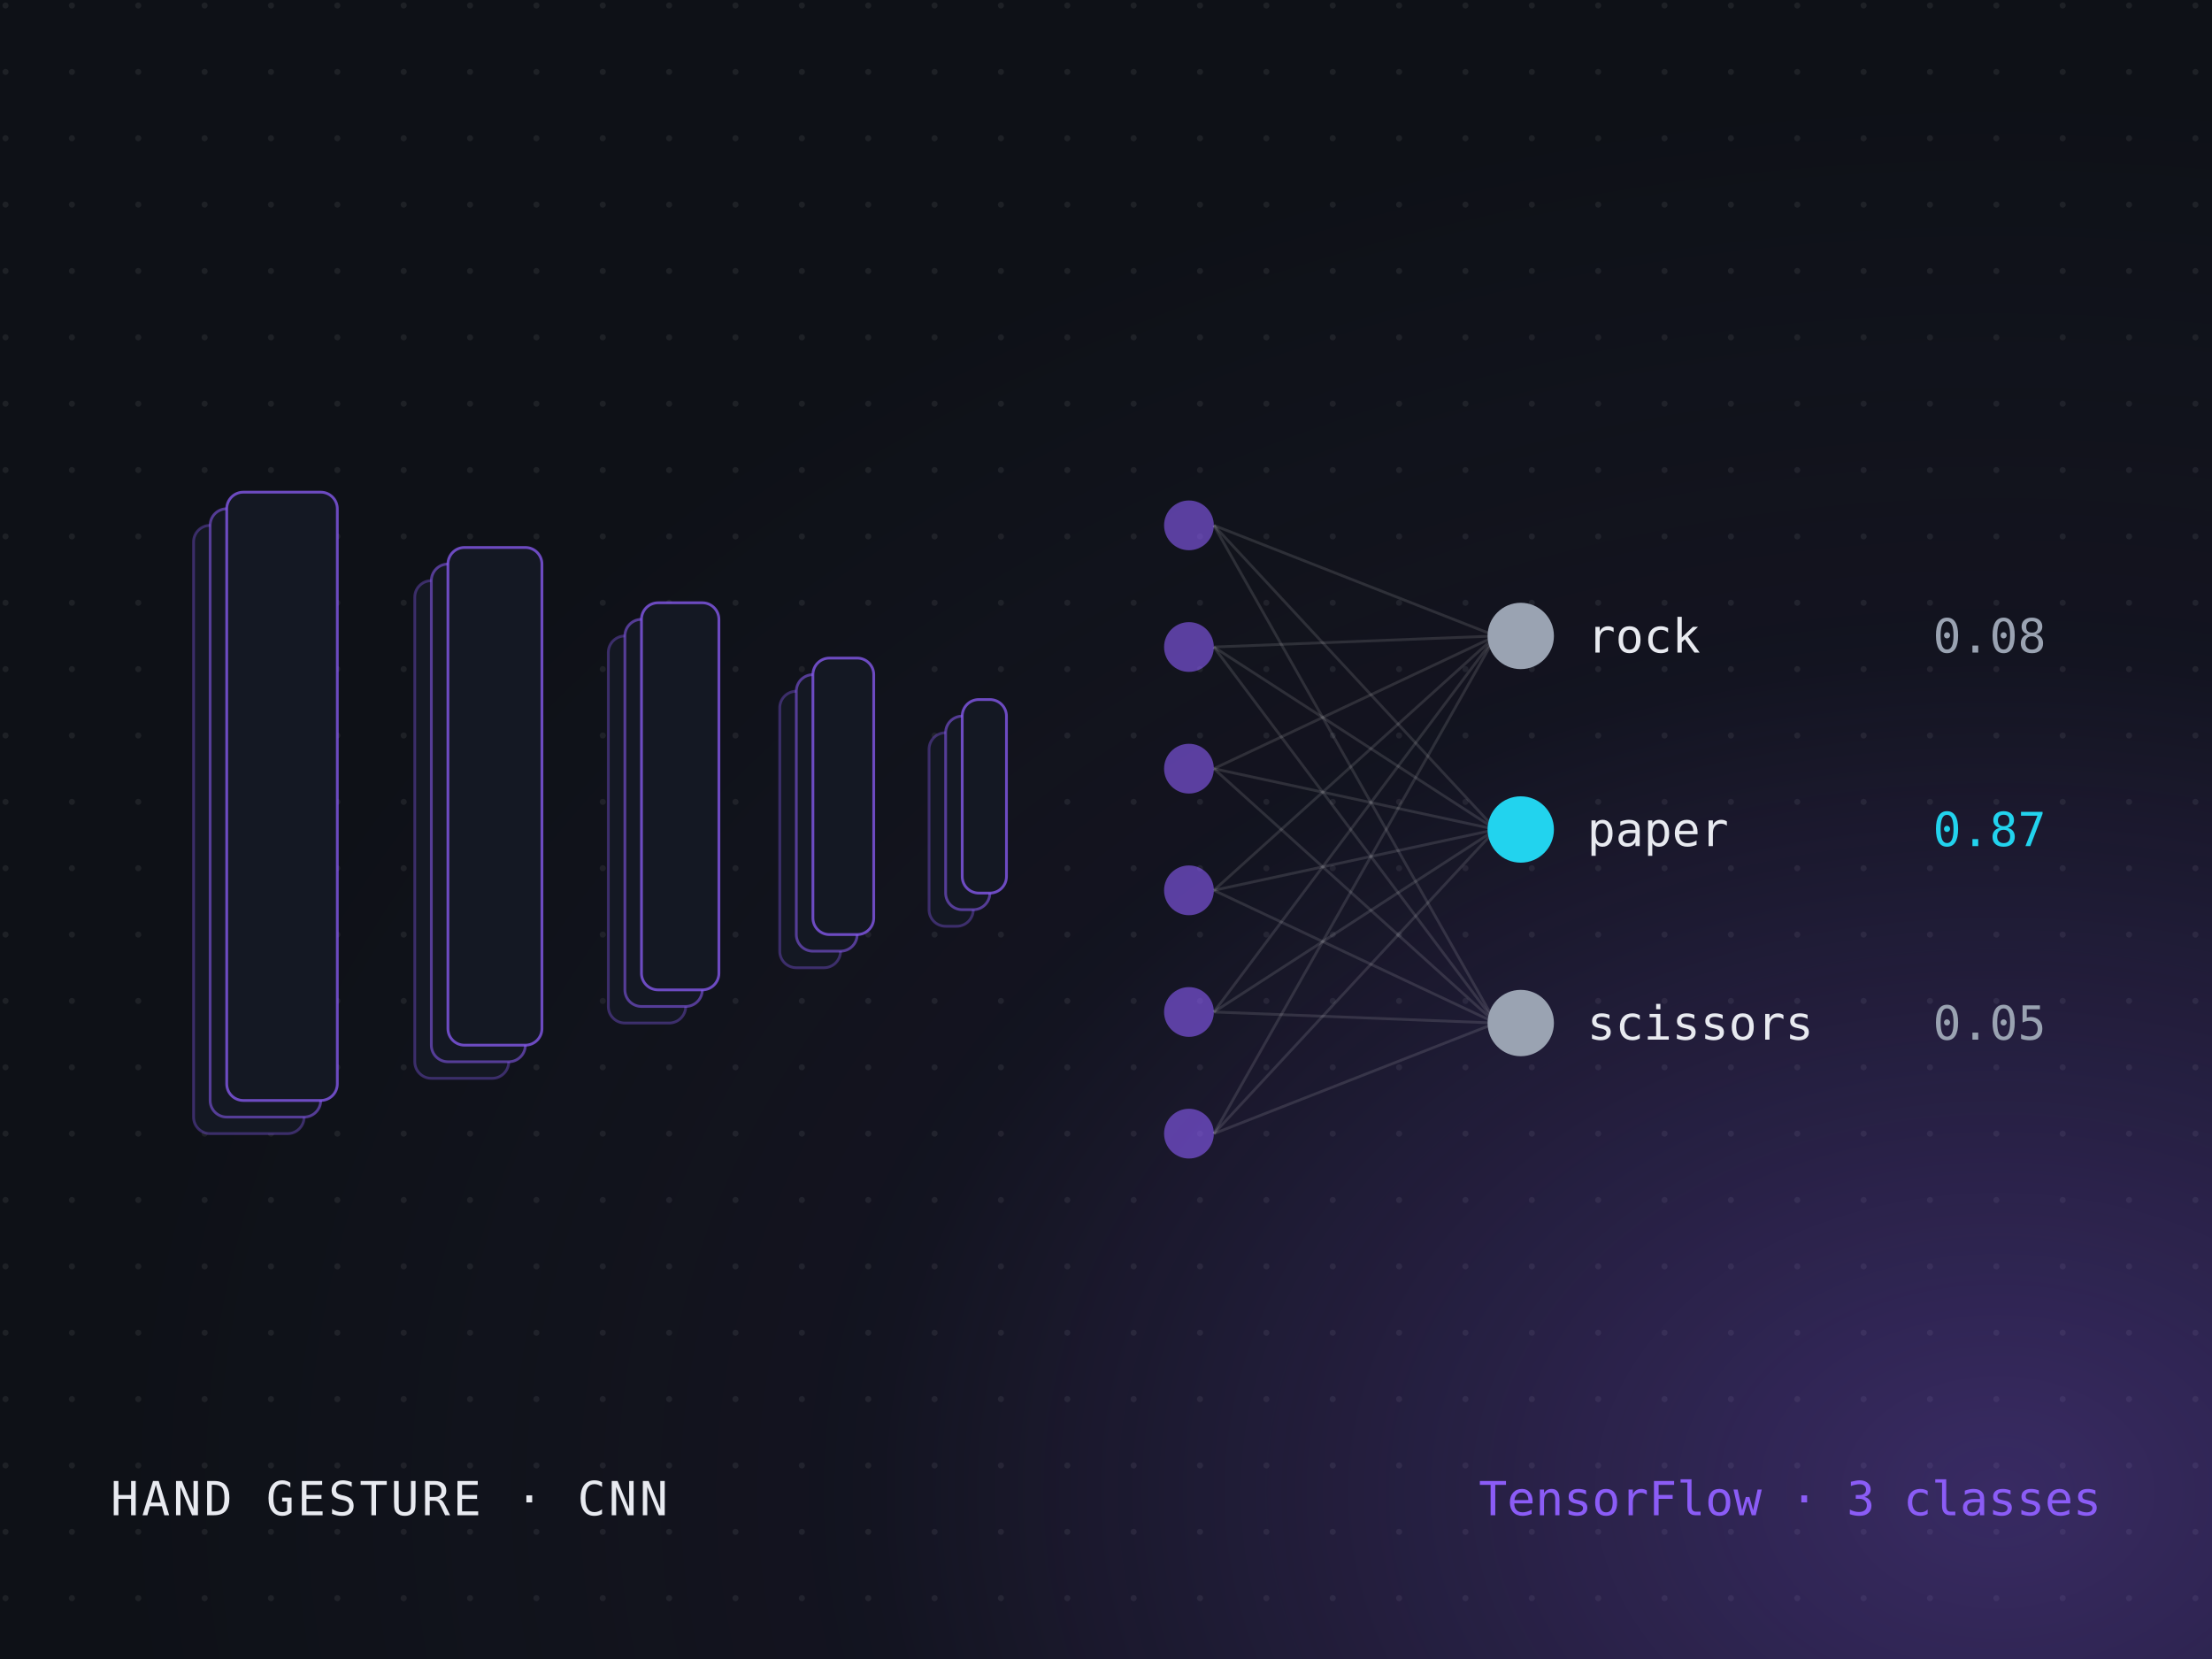
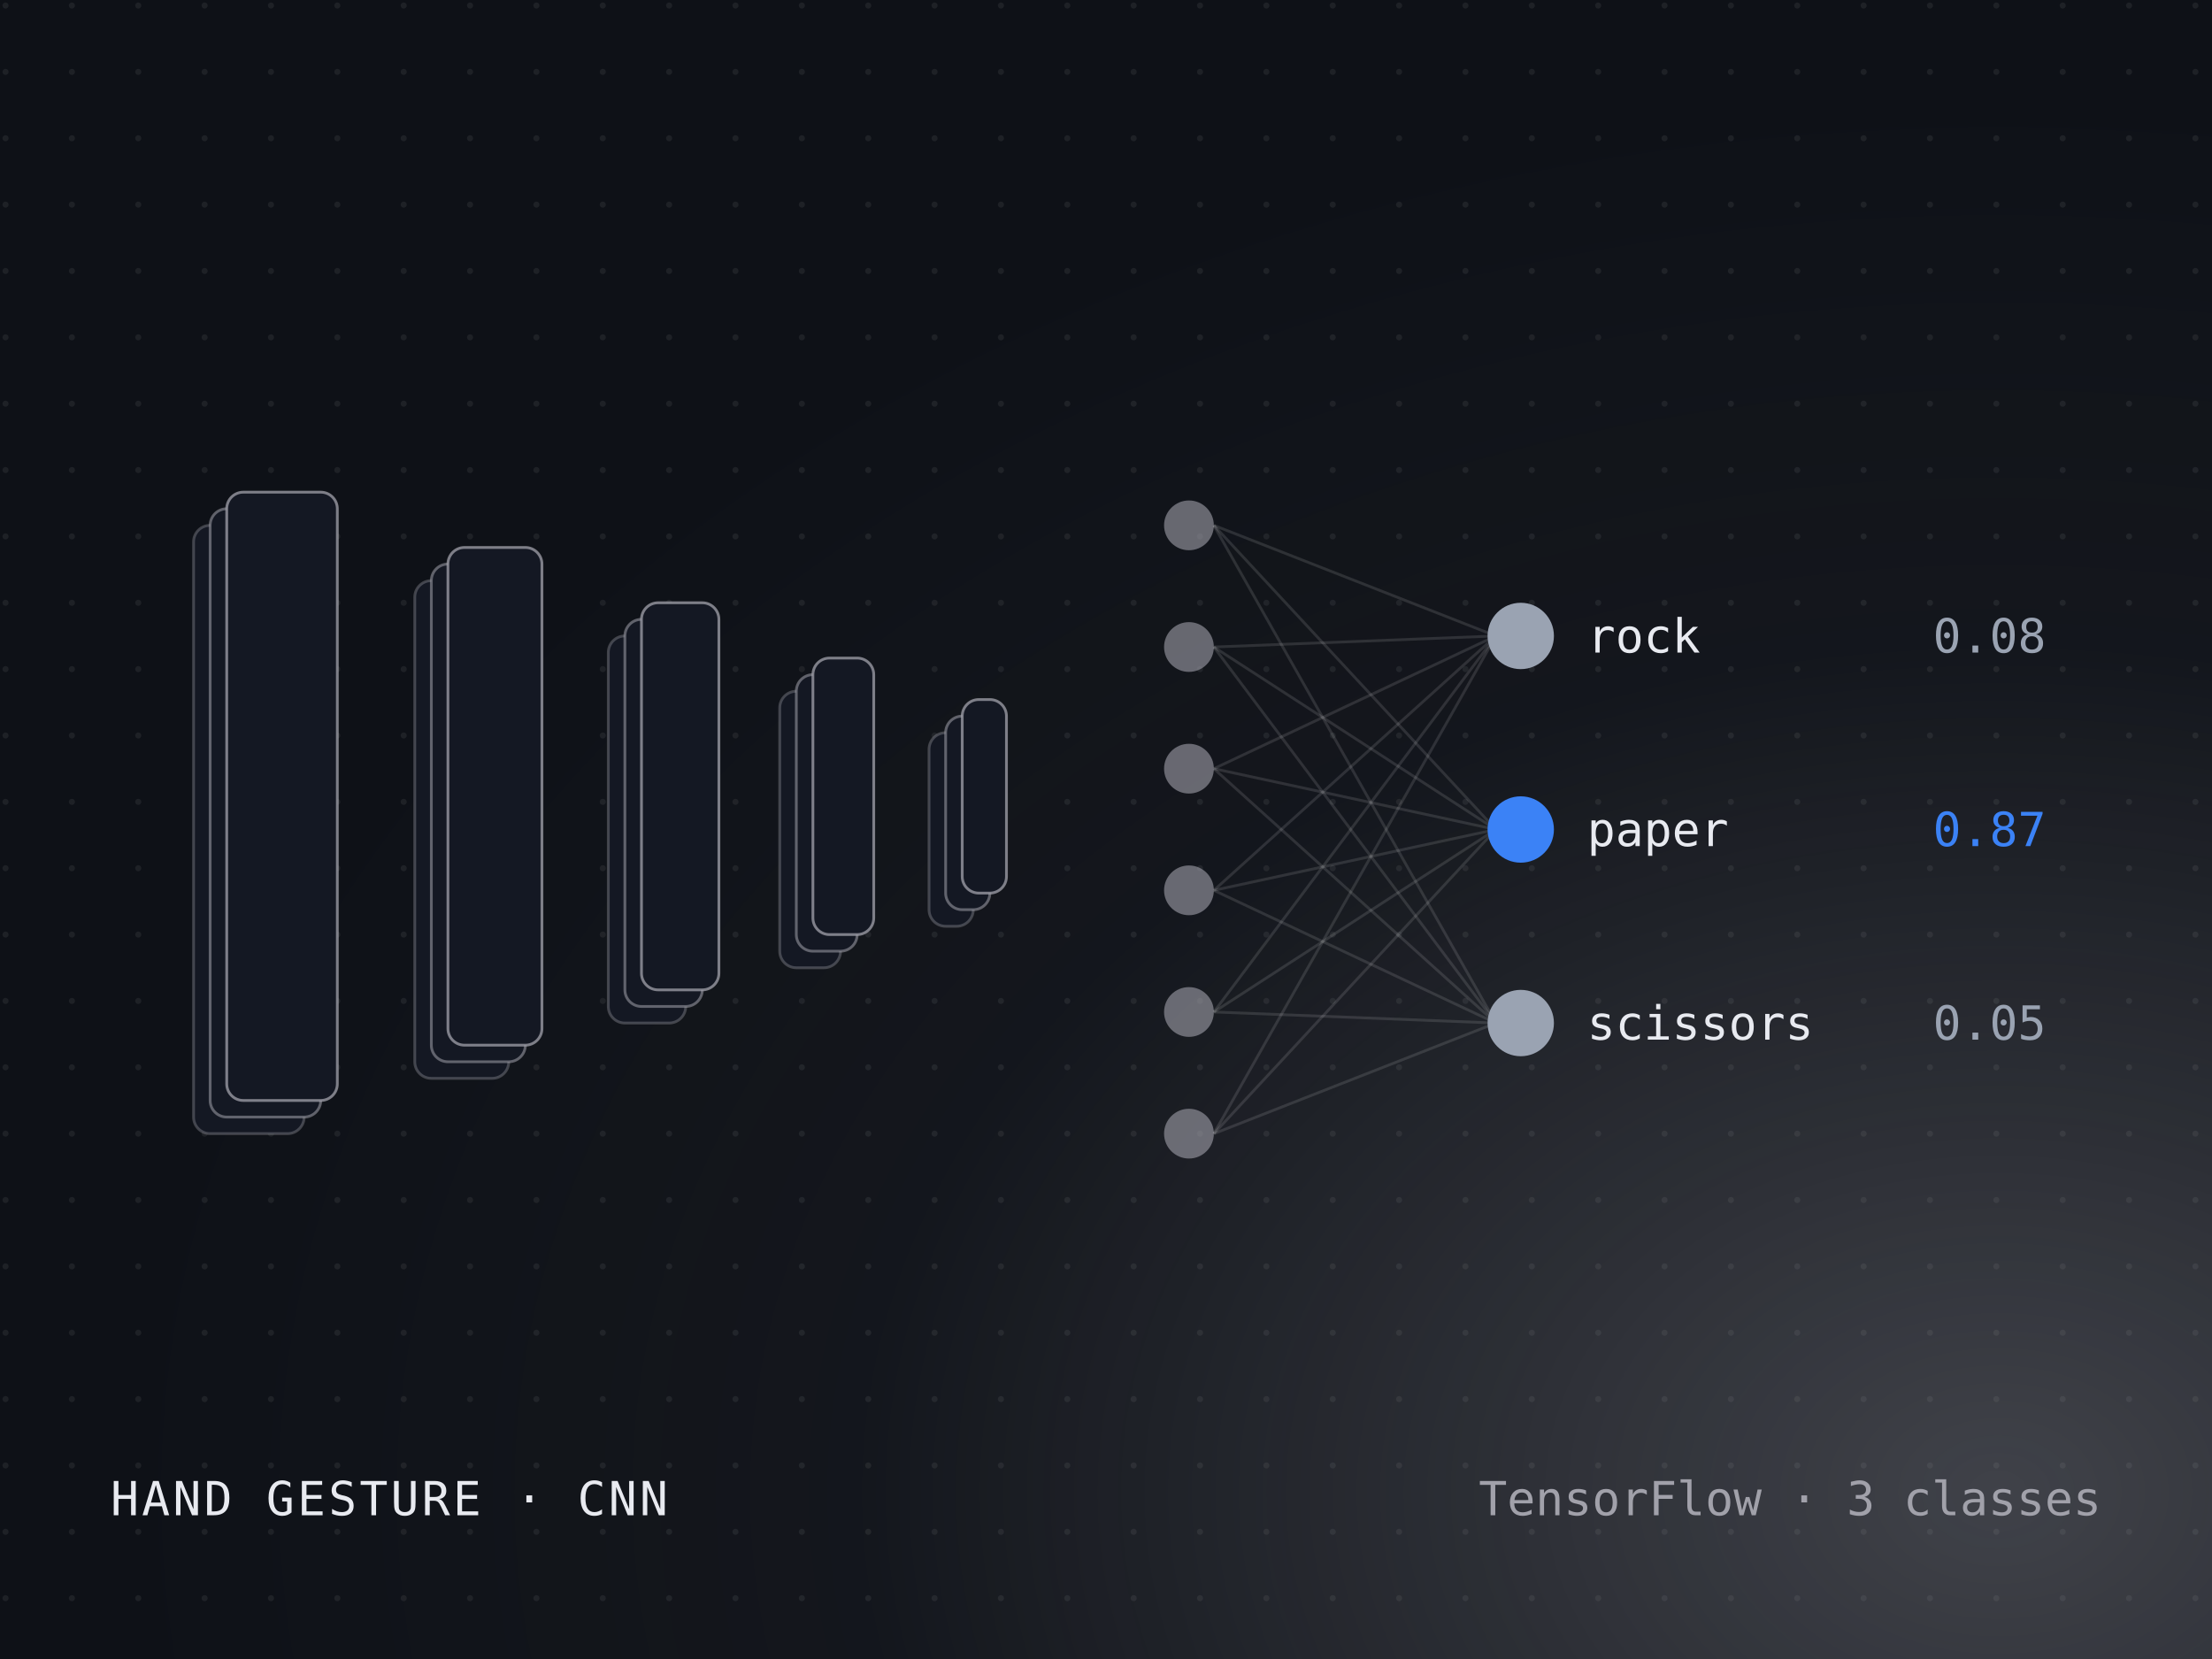
<svg xmlns="http://www.w3.org/2000/svg" viewBox="0 0 800 600" width="800" height="600">
  <defs>
    <radialGradient id="g" cx="90%" cy="90%" r="85%">
-       <stop offset="0" stop-color="#8b5cf6" stop-opacity=".34" />
-       <stop offset=".6" stop-color="#8b5cf6" stop-opacity=".04" />
-       <stop offset="1" stop-color="#8b5cf6" stop-opacity="0" />
+       <stop offset="0" stop-color="#a1a1aa" stop-opacity=".34" />
+       <stop offset=".6" stop-color="#a1a1aa" stop-opacity=".04" />
+       <stop offset="1" stop-color="#a1a1aa" stop-opacity="0" />
    </radialGradient>
    <pattern id="d" width="24" height="24" patternUnits="userSpaceOnUse">
      <circle cx="2" cy="2" r="1.1" fill="#fff" fill-opacity=".07" />
    </pattern>
    <linearGradient id="a" x1="0" x2="1" y1="0" y2="1">
-       <stop stop-color="#8b5cf6" />
-       <stop offset="1" stop-color="#22d3ee" />
+       <stop stop-color="#3b82f6" />
+       <stop offset="1" stop-color="#38bdf8" />
    </linearGradient>
  </defs>
  <style>
.m{font-family:"JetBrains Mono",ui-monospace,SFMono-Regular,Menlo,Consolas,monospace}
.s{font-family:"Space Grotesk","Inter",system-ui,-apple-system,"Segoe UI",sans-serif}
.lab{fill:#e8eaf0;font-size:17px;letter-spacing:.06em}
.mu{fill:#9aa3b2}
@keyframes pulse{0%{opacity:.9;transform:scale(.4)}100%{opacity:0;transform:scale(1.6)}}
@keyframes scan{0%,100%{transform:translateY(0)}50%{transform:translateY(300px)}}
@keyframes blink{50%{opacity:0}}
@keyframes float{50%{transform:translateY(-8px)}}
@media (prefers-reduced-motion:reduce){*{animation:none!important}}
</style>
  <rect width="800" height="600" fill="#0e1117" />
  <rect width="800" height="600" fill="url(#d)" />
  <rect class="glow" width="800" height="600" fill="url(#g)" />
  <g class="fg">
-     <rect x="70" y="190.0" width="40" height="220" rx="6" fill="#141823" stroke="#8b5cf6" stroke-opacity="0.35" />
-     <rect x="76" y="184.0" width="40" height="220" rx="6" fill="#141823" stroke="#8b5cf6" stroke-opacity="0.55" />
-     <rect x="82" y="178.0" width="40" height="220" rx="6" fill="#141823" stroke="#8b5cf6" stroke-opacity="0.75" />
-     <rect x="150" y="210.0" width="34" height="180" rx="6" fill="#141823" stroke="#8b5cf6" stroke-opacity="0.35" />
-     <rect x="156" y="204.0" width="34" height="180" rx="6" fill="#141823" stroke="#8b5cf6" stroke-opacity="0.55" />
-     <rect x="162" y="198.0" width="34" height="180" rx="6" fill="#141823" stroke="#8b5cf6" stroke-opacity="0.75" />
-     <rect x="220" y="230.0" width="28" height="140" rx="6" fill="#141823" stroke="#8b5cf6" stroke-opacity="0.35" />
-     <rect x="226" y="224.0" width="28" height="140" rx="6" fill="#141823" stroke="#8b5cf6" stroke-opacity="0.55" />
-     <rect x="232" y="218.0" width="28" height="140" rx="6" fill="#141823" stroke="#8b5cf6" stroke-opacity="0.75" />
-     <rect x="282" y="250.0" width="22" height="100" rx="6" fill="#141823" stroke="#8b5cf6" stroke-opacity="0.35" />
-     <rect x="288" y="244.0" width="22" height="100" rx="6" fill="#141823" stroke="#8b5cf6" stroke-opacity="0.55" />
-     <rect x="294" y="238.0" width="22" height="100" rx="6" fill="#141823" stroke="#8b5cf6" stroke-opacity="0.75" />
-     <rect x="336" y="265.0" width="16" height="70" rx="6" fill="#141823" stroke="#8b5cf6" stroke-opacity="0.35" />
-     <rect x="342" y="259.0" width="16" height="70" rx="6" fill="#141823" stroke="#8b5cf6" stroke-opacity="0.55" />
-     <rect x="348" y="253.0" width="16" height="70" rx="6" fill="#141823" stroke="#8b5cf6" stroke-opacity="0.75" />
-     <circle cx="430" cy="190" r="9" fill="#8b5cf6" fill-opacity=".6" />
+     <rect x="70" y="190.0" width="40" height="220" rx="6" fill="#141823" stroke="#a1a1aa" stroke-opacity="0.35" />
+     <rect x="76" y="184.0" width="40" height="220" rx="6" fill="#141823" stroke="#a1a1aa" stroke-opacity="0.55" />
+     <rect x="82" y="178.0" width="40" height="220" rx="6" fill="#141823" stroke="#a1a1aa" stroke-opacity="0.75" />
+     <rect x="150" y="210.0" width="34" height="180" rx="6" fill="#141823" stroke="#a1a1aa" stroke-opacity="0.35" />
+     <rect x="156" y="204.0" width="34" height="180" rx="6" fill="#141823" stroke="#a1a1aa" stroke-opacity="0.55" />
+     <rect x="162" y="198.0" width="34" height="180" rx="6" fill="#141823" stroke="#a1a1aa" stroke-opacity="0.75" />
+     <rect x="220" y="230.0" width="28" height="140" rx="6" fill="#141823" stroke="#a1a1aa" stroke-opacity="0.35" />
+     <rect x="226" y="224.0" width="28" height="140" rx="6" fill="#141823" stroke="#a1a1aa" stroke-opacity="0.55" />
+     <rect x="232" y="218.0" width="28" height="140" rx="6" fill="#141823" stroke="#a1a1aa" stroke-opacity="0.75" />
+     <rect x="282" y="250.0" width="22" height="100" rx="6" fill="#141823" stroke="#a1a1aa" stroke-opacity="0.35" />
+     <rect x="288" y="244.0" width="22" height="100" rx="6" fill="#141823" stroke="#a1a1aa" stroke-opacity="0.55" />
+     <rect x="294" y="238.0" width="22" height="100" rx="6" fill="#141823" stroke="#a1a1aa" stroke-opacity="0.75" />
+     <rect x="336" y="265.0" width="16" height="70" rx="6" fill="#141823" stroke="#a1a1aa" stroke-opacity="0.35" />
+     <rect x="342" y="259.0" width="16" height="70" rx="6" fill="#141823" stroke="#a1a1aa" stroke-opacity="0.55" />
+     <rect x="348" y="253.0" width="16" height="70" rx="6" fill="#141823" stroke="#a1a1aa" stroke-opacity="0.75" />
+     <circle cx="430" cy="190" r="9" fill="#a1a1aa" fill-opacity=".6" />
    <line x1="439" y1="190" x2="541" y2="230" stroke="rgba(255,255,255,.12)" />
    <line x1="439" y1="190" x2="541" y2="300" stroke="rgba(255,255,255,.12)" />
    <line x1="439" y1="190" x2="541" y2="370" stroke="rgba(255,255,255,.12)" />
-     <circle cx="430" cy="234" r="9" fill="#8b5cf6" fill-opacity=".6" />
+     <circle cx="430" cy="234" r="9" fill="#a1a1aa" fill-opacity=".6" />
    <line x1="439" y1="234" x2="541" y2="230" stroke="rgba(255,255,255,.12)" />
    <line x1="439" y1="234" x2="541" y2="300" stroke="rgba(255,255,255,.12)" />
    <line x1="439" y1="234" x2="541" y2="370" stroke="rgba(255,255,255,.12)" />
-     <circle cx="430" cy="278" r="9" fill="#8b5cf6" fill-opacity=".6" />
+     <circle cx="430" cy="278" r="9" fill="#a1a1aa" fill-opacity=".6" />
    <line x1="439" y1="278" x2="541" y2="230" stroke="rgba(255,255,255,.12)" />
    <line x1="439" y1="278" x2="541" y2="300" stroke="rgba(255,255,255,.12)" />
    <line x1="439" y1="278" x2="541" y2="370" stroke="rgba(255,255,255,.12)" />
-     <circle cx="430" cy="322" r="9" fill="#8b5cf6" fill-opacity=".6" />
+     <circle cx="430" cy="322" r="9" fill="#a1a1aa" fill-opacity=".6" />
    <line x1="439" y1="322" x2="541" y2="230" stroke="rgba(255,255,255,.12)" />
    <line x1="439" y1="322" x2="541" y2="300" stroke="rgba(255,255,255,.12)" />
    <line x1="439" y1="322" x2="541" y2="370" stroke="rgba(255,255,255,.12)" />
-     <circle cx="430" cy="366" r="9" fill="#8b5cf6" fill-opacity=".6" />
+     <circle cx="430" cy="366" r="9" fill="#a1a1aa" fill-opacity=".6" />
    <line x1="439" y1="366" x2="541" y2="230" stroke="rgba(255,255,255,.12)" />
    <line x1="439" y1="366" x2="541" y2="300" stroke="rgba(255,255,255,.12)" />
    <line x1="439" y1="366" x2="541" y2="370" stroke="rgba(255,255,255,.12)" />
-     <circle cx="430" cy="410" r="9" fill="#8b5cf6" fill-opacity=".6" />
+     <circle cx="430" cy="410" r="9" fill="#a1a1aa" fill-opacity=".6" />
    <line x1="439" y1="410" x2="541" y2="230" stroke="rgba(255,255,255,.12)" />
    <line x1="439" y1="410" x2="541" y2="300" stroke="rgba(255,255,255,.12)" />
    <line x1="439" y1="410" x2="541" y2="370" stroke="rgba(255,255,255,.12)" />
    <circle cx="550" cy="230" r="12" fill="#9aa3b2" />
    <text x="574" y="236" class="m" font-size="17" fill="#e8eaf0">rock</text>
    <text x="740" y="236" text-anchor="end" class="m" font-size="17" fill="#9aa3b2">0.08</text>
-     <circle cx="550" cy="300" r="12" fill="#22d3ee" />
+     <circle cx="550" cy="300" r="12" fill="#3b82f6" />
    <text x="574" y="306" class="m" font-size="17" fill="#e8eaf0">paper</text>
-     <text x="740" y="306" text-anchor="end" class="m" font-size="17" fill="#22d3ee">0.87</text>
+     <text x="740" y="306" text-anchor="end" class="m" font-size="17" fill="#3b82f6">0.87</text>
    <circle cx="550" cy="370" r="12" fill="#9aa3b2" />
    <text x="574" y="376" class="m" font-size="17" fill="#e8eaf0">scissors</text>
    <text x="740" y="376" text-anchor="end" class="m" font-size="17" fill="#9aa3b2">0.05</text>
  </g>
  <g class="meta">
    <text x="40" y="548" class="m lab">HAND GESTURE · CNN</text>
-     <text x="760" y="548" text-anchor="end" class="m" font-size="17" fill="#8b5cf6">TensorFlow · 3 classes</text>
+     <text x="760" y="548" text-anchor="end" class="m" font-size="17" fill="#a1a1aa">TensorFlow · 3 classes</text>
  </g>
</svg>
